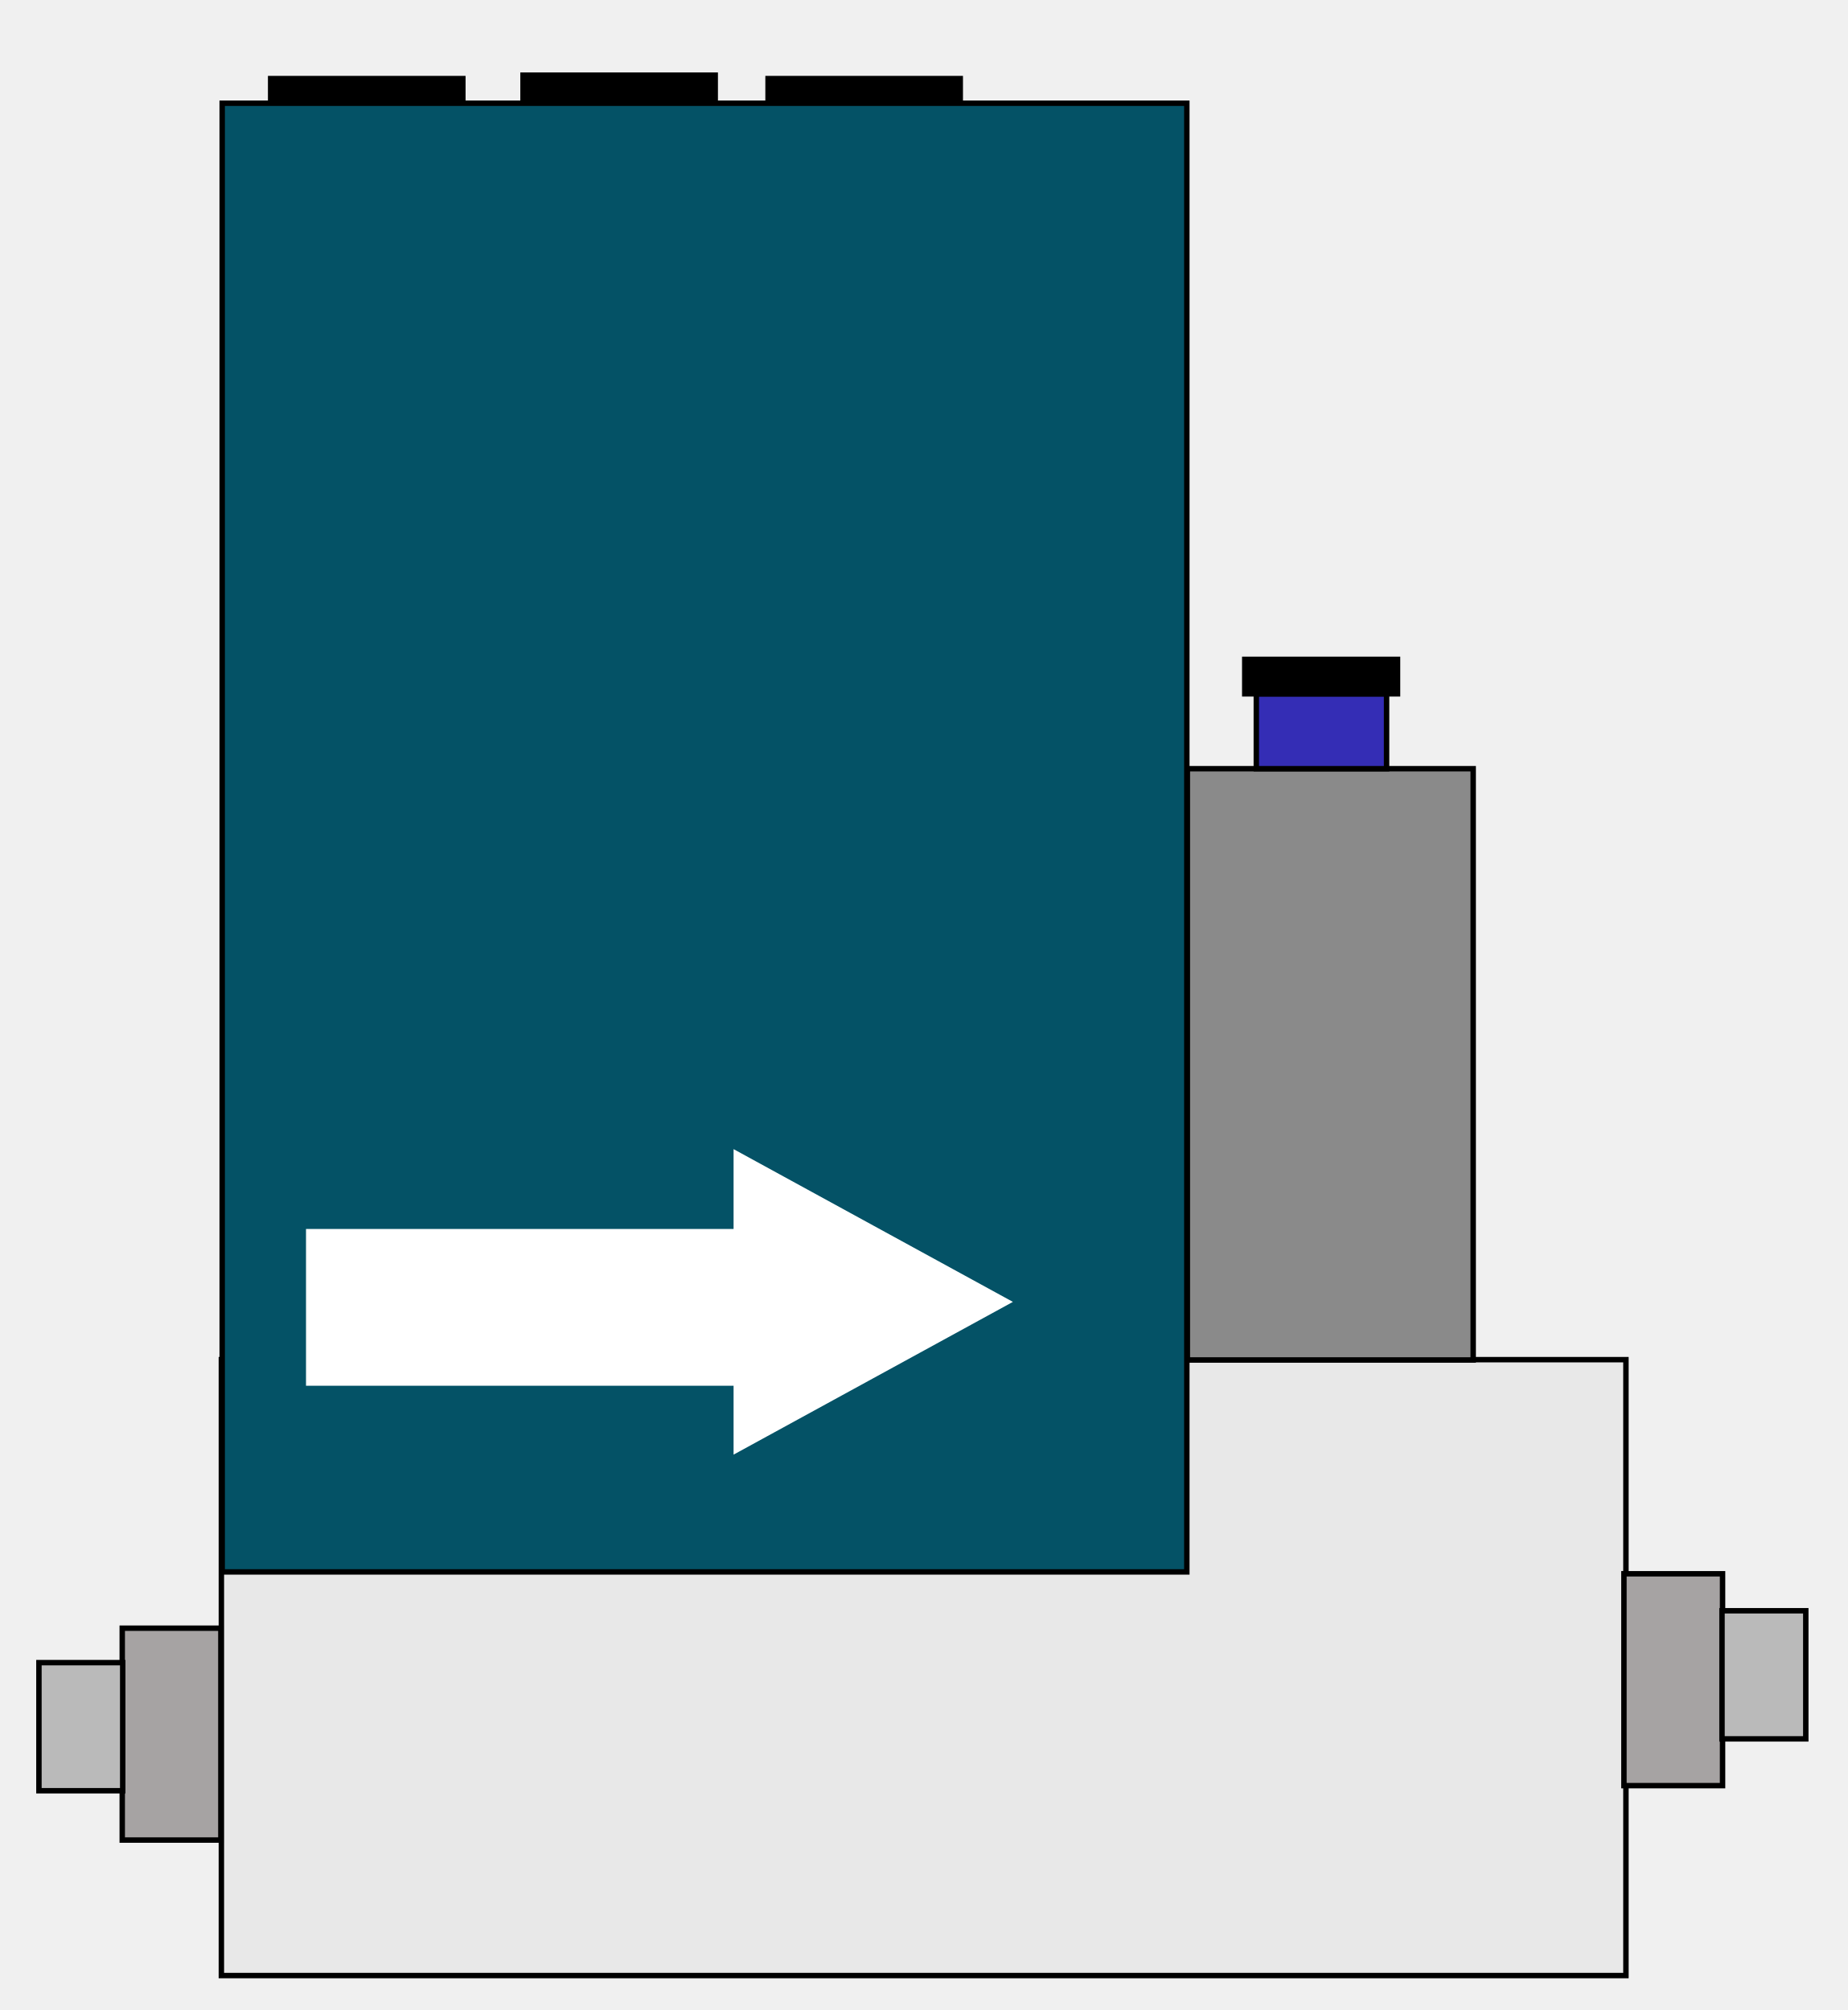
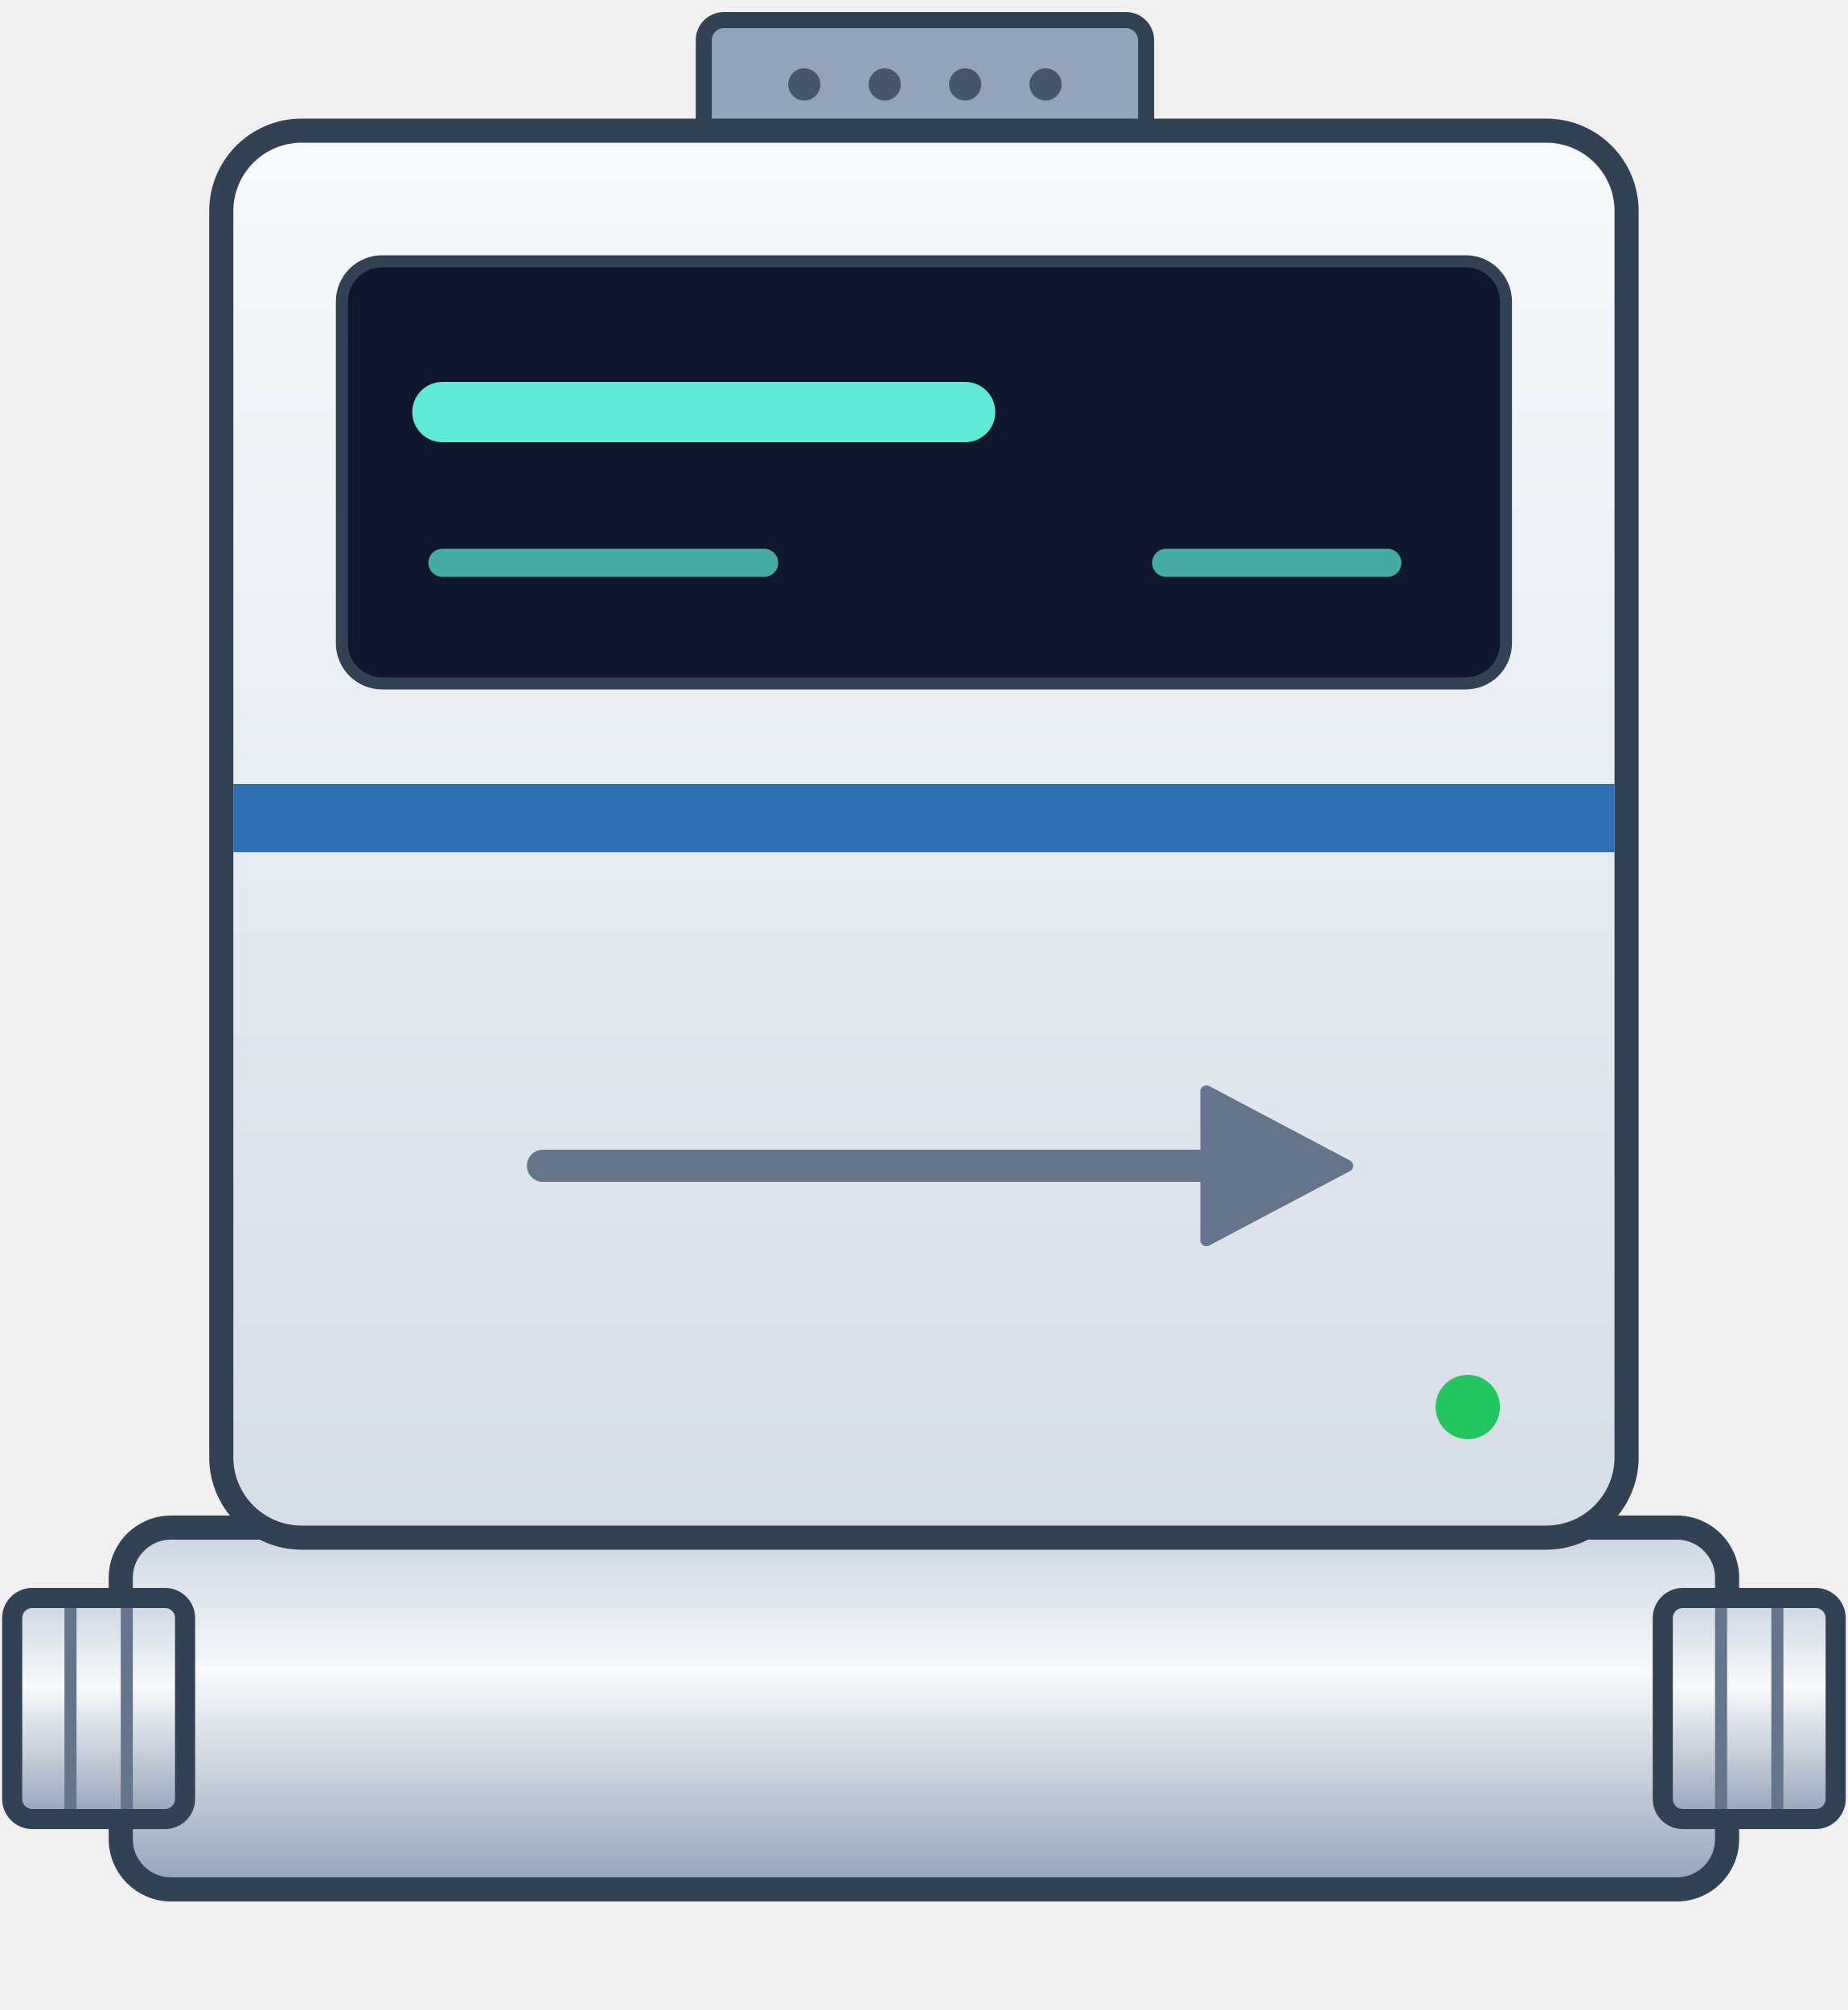
- <svg xmlns="http://www.w3.org/2000/svg" xml:space="preserve" width="3.542in" height="3.854in" version="1.1" style="shape-rendering:geometricPrecision; text-rendering:geometricPrecision; image-rendering:optimizeQuality; fill-rule:evenodd; clip-rule:evenodd" viewBox="0 0 3541.66 3854.17">
+ <svg xmlns="http://www.w3.org/2000/svg" width="3.542in" height="3.854in" viewBox="0 0 91.892 100">
  <defs>
-     <style type="text/css">
-    
-     .str0 {stroke:black;stroke-width:10.41;stroke-miterlimit:2.613}
-     .fil3 {fill:black}
-     .fil6 {fill:#045266}
-     .fil2 {fill:#342DB5}
-     .fil1 {fill:#8A8A8A}
-     .fil4 {fill:#A6A3A3}
-     .fil5 {fill:#BABABA}
-     .fil0 {fill:#E8E8E8}
-     .fil7 {fill:white}
-    
-   </style>
+     <linearGradient id="housing" x1="0" y1="0" x2="0" y2="1">
+       <stop offset="0" stop-color="#F8FAFC" />
+       <stop offset="1" stop-color="#D5DDE6" />
+     </linearGradient>
+     <linearGradient id="metal" x1="0" y1="0" x2="0" y2="1">
+       <stop offset="0" stop-color="#CBD5E1" />
+       <stop offset="0.4" stop-color="#F8FAFC" />
+       <stop offset="1" stop-color="#94A3B8" />
+     </linearGradient>
  </defs>
-   <g id="Layer_x0020_1">
-     <rect class="fil0 str0" x="424.13" y="2607.15" width="2692.65" height="1180.98" />
-     <rect class="fil1 str0" x="2275.97" y="1473.99" width="547.98" height="1133.74" />
-     <rect class="fil2 str0" x="2408.19" y="1330.45" width="249.71" height="143.54" />
-     <rect class="fil3 str0" x="2386.04" y="1264.32" width="292.89" height="66.13" />
-     <rect class="fil3 str0" x="518.61" y="150.7" width="368.46" height="47.24" />
-     <rect class="fil4 str0" x="234.1" y="3122.06" width="189.07" height="406.26" />
-     <rect class="fil5 str0" x="74.39" y="3188.09" width="160.61" height="245.65" />
-     <rect class="fil3 str0" x="1002.43" y="144.12" width="368.46" height="47.24" />
-     <rect class="fil3 str0" x="1472.17" y="150.7" width="368.46" height="47.24" />
-     <rect class="fil6 str0" x="425.7" y="197.94" width="1849.28" height="2816.22" />
-     <rect class="fil4 str0" x="3112.94" y="3017.71" width="189.07" height="406.26" />
-     <rect class="fil5 str0" x="3300.97" y="3088.63" width="160.61" height="245.65" />
-     <rect class="fil7" x="586.39" y="2356.54" width="986.43" height="300.63" />
-     <polygon class="fil7" points="1941.56,2496.36 1673.81,2642.81 1406.07,2789.25 1406.07,2496.36 1406.07,2203.46 1673.81,2349.91 " />
+   <rect x="6" y="76" width="79.9" height="18" rx="2.5" fill="url(#metal)" stroke="#334155" stroke-width="1.2" />
+   <g fill="url(#metal)" stroke="#334155" stroke-width="1">
+     <rect x="0.6" y="79.5" width="8.6" height="11" rx="1" />
+     <rect x="82.7" y="79.5" width="8.6" height="11" rx="1" />
  </g>
+   <g stroke="#64748B" stroke-width="0.6">
+     <line x1="3.5" y1="80" x2="3.5" y2="90" />
+     <line x1="6.3" y1="80" x2="6.3" y2="90" />
+     <line x1="85.6" y1="80" x2="85.6" y2="90" />
+     <line x1="88.4" y1="80" x2="88.4" y2="90" />
+   </g>
+   <rect x="35" y="1" width="22" height="6.5" rx="1" fill="#94A3B8" stroke="#334155" stroke-width="0.8" />
+   <g fill="#475569">
+     <circle cx="40" cy="4.2" r="0.8" />
+     <circle cx="44" cy="4.2" r="0.8" />
+     <circle cx="48" cy="4.2" r="0.8" />
+     <circle cx="52" cy="4.2" r="0.8" />
+   </g>
+   <rect x="11" y="6.5" width="69.9" height="70" rx="4" fill="url(#housing)" stroke="#334155" stroke-width="1.2" />
+   <rect x="17" y="13" width="57.9" height="21" rx="2" fill="#0F172A" stroke="#334155" stroke-width="0.6" />
+   <g stroke="#5EEAD4" stroke-linecap="round">
+     <line x1="22" y1="20.5" x2="48" y2="20.5" stroke-width="3" />
+     <line x1="22" y1="28" x2="38" y2="28" stroke-width="1.4" stroke-opacity="0.7" />
+     <line x1="58" y1="28" x2="69" y2="28" stroke-width="1.4" stroke-opacity="0.7" />
+   </g>
+   <rect x="11.6" y="39" width="68.7" height="3.4" fill="#2F6FB2" />
+   <g fill="#64748B" stroke="#64748B" stroke-width="1.6" stroke-linecap="round">
+     <line x1="27" y1="58" x2="61" y2="58" />
+     <polygon points="67,58 60,54.3 60,61.7" stroke-width="0.6" stroke-linejoin="round" />
+   </g>
+   <circle cx="73" cy="70" r="1.6" fill="#22C55E" />
</svg>
